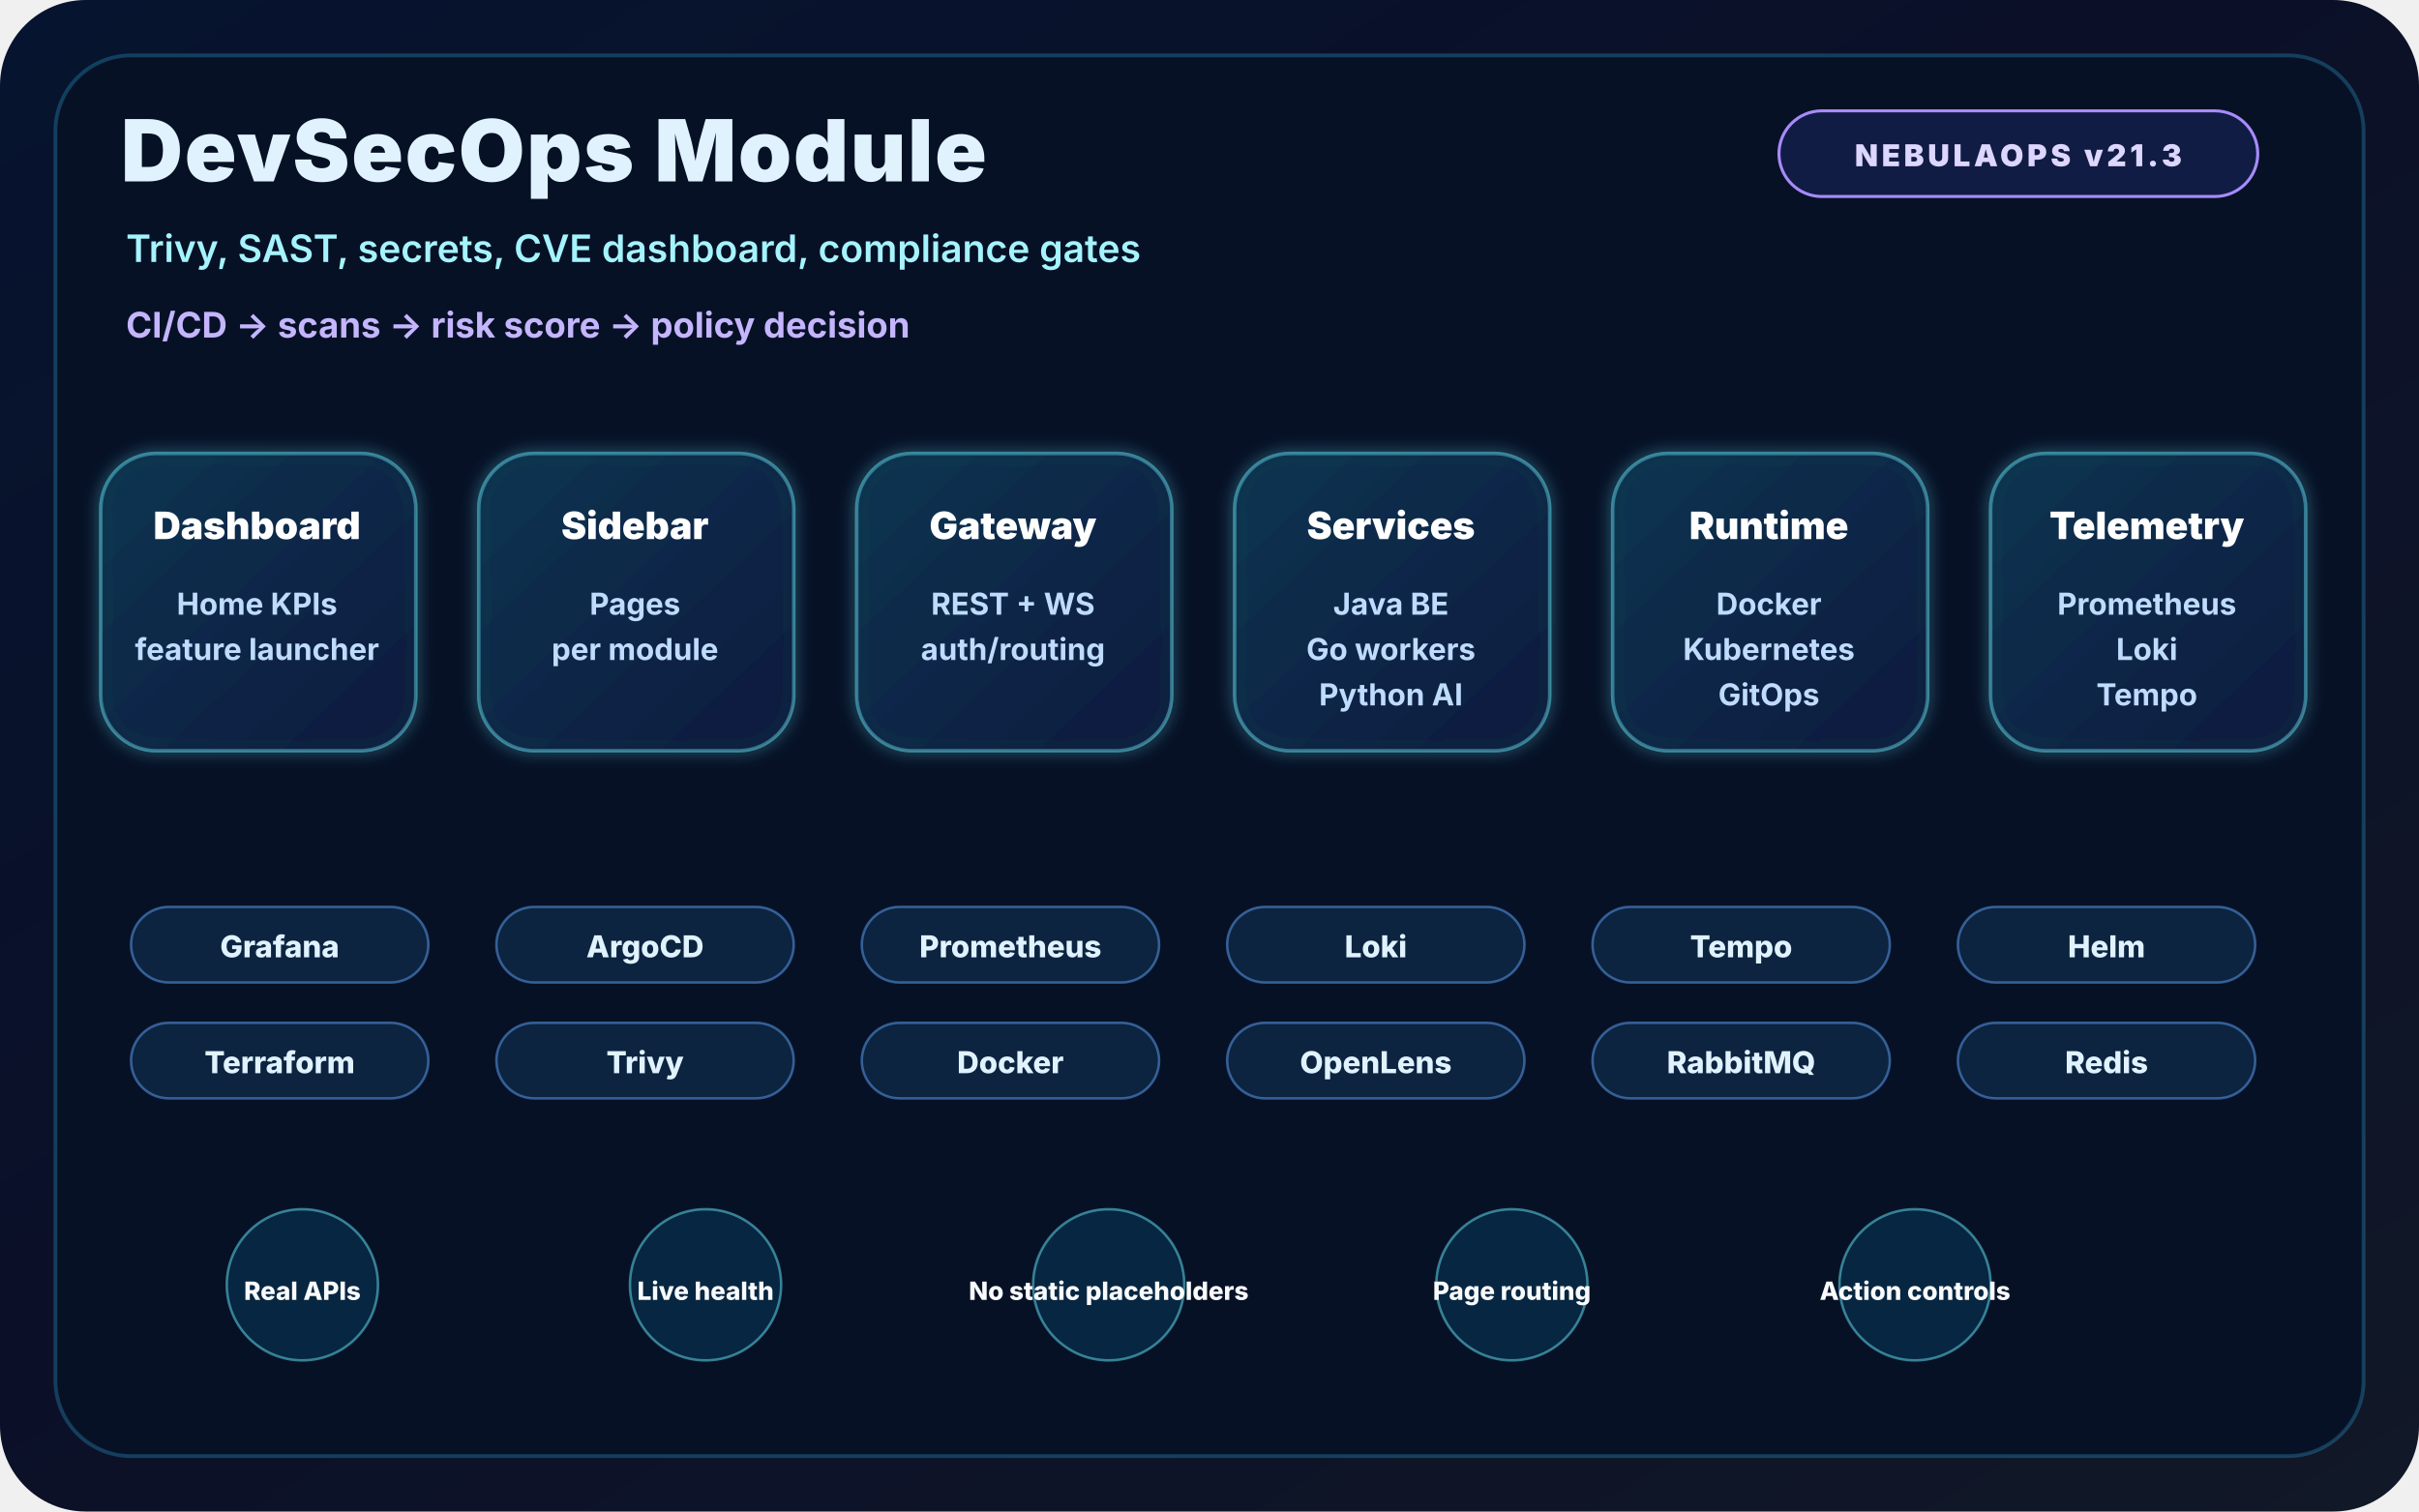
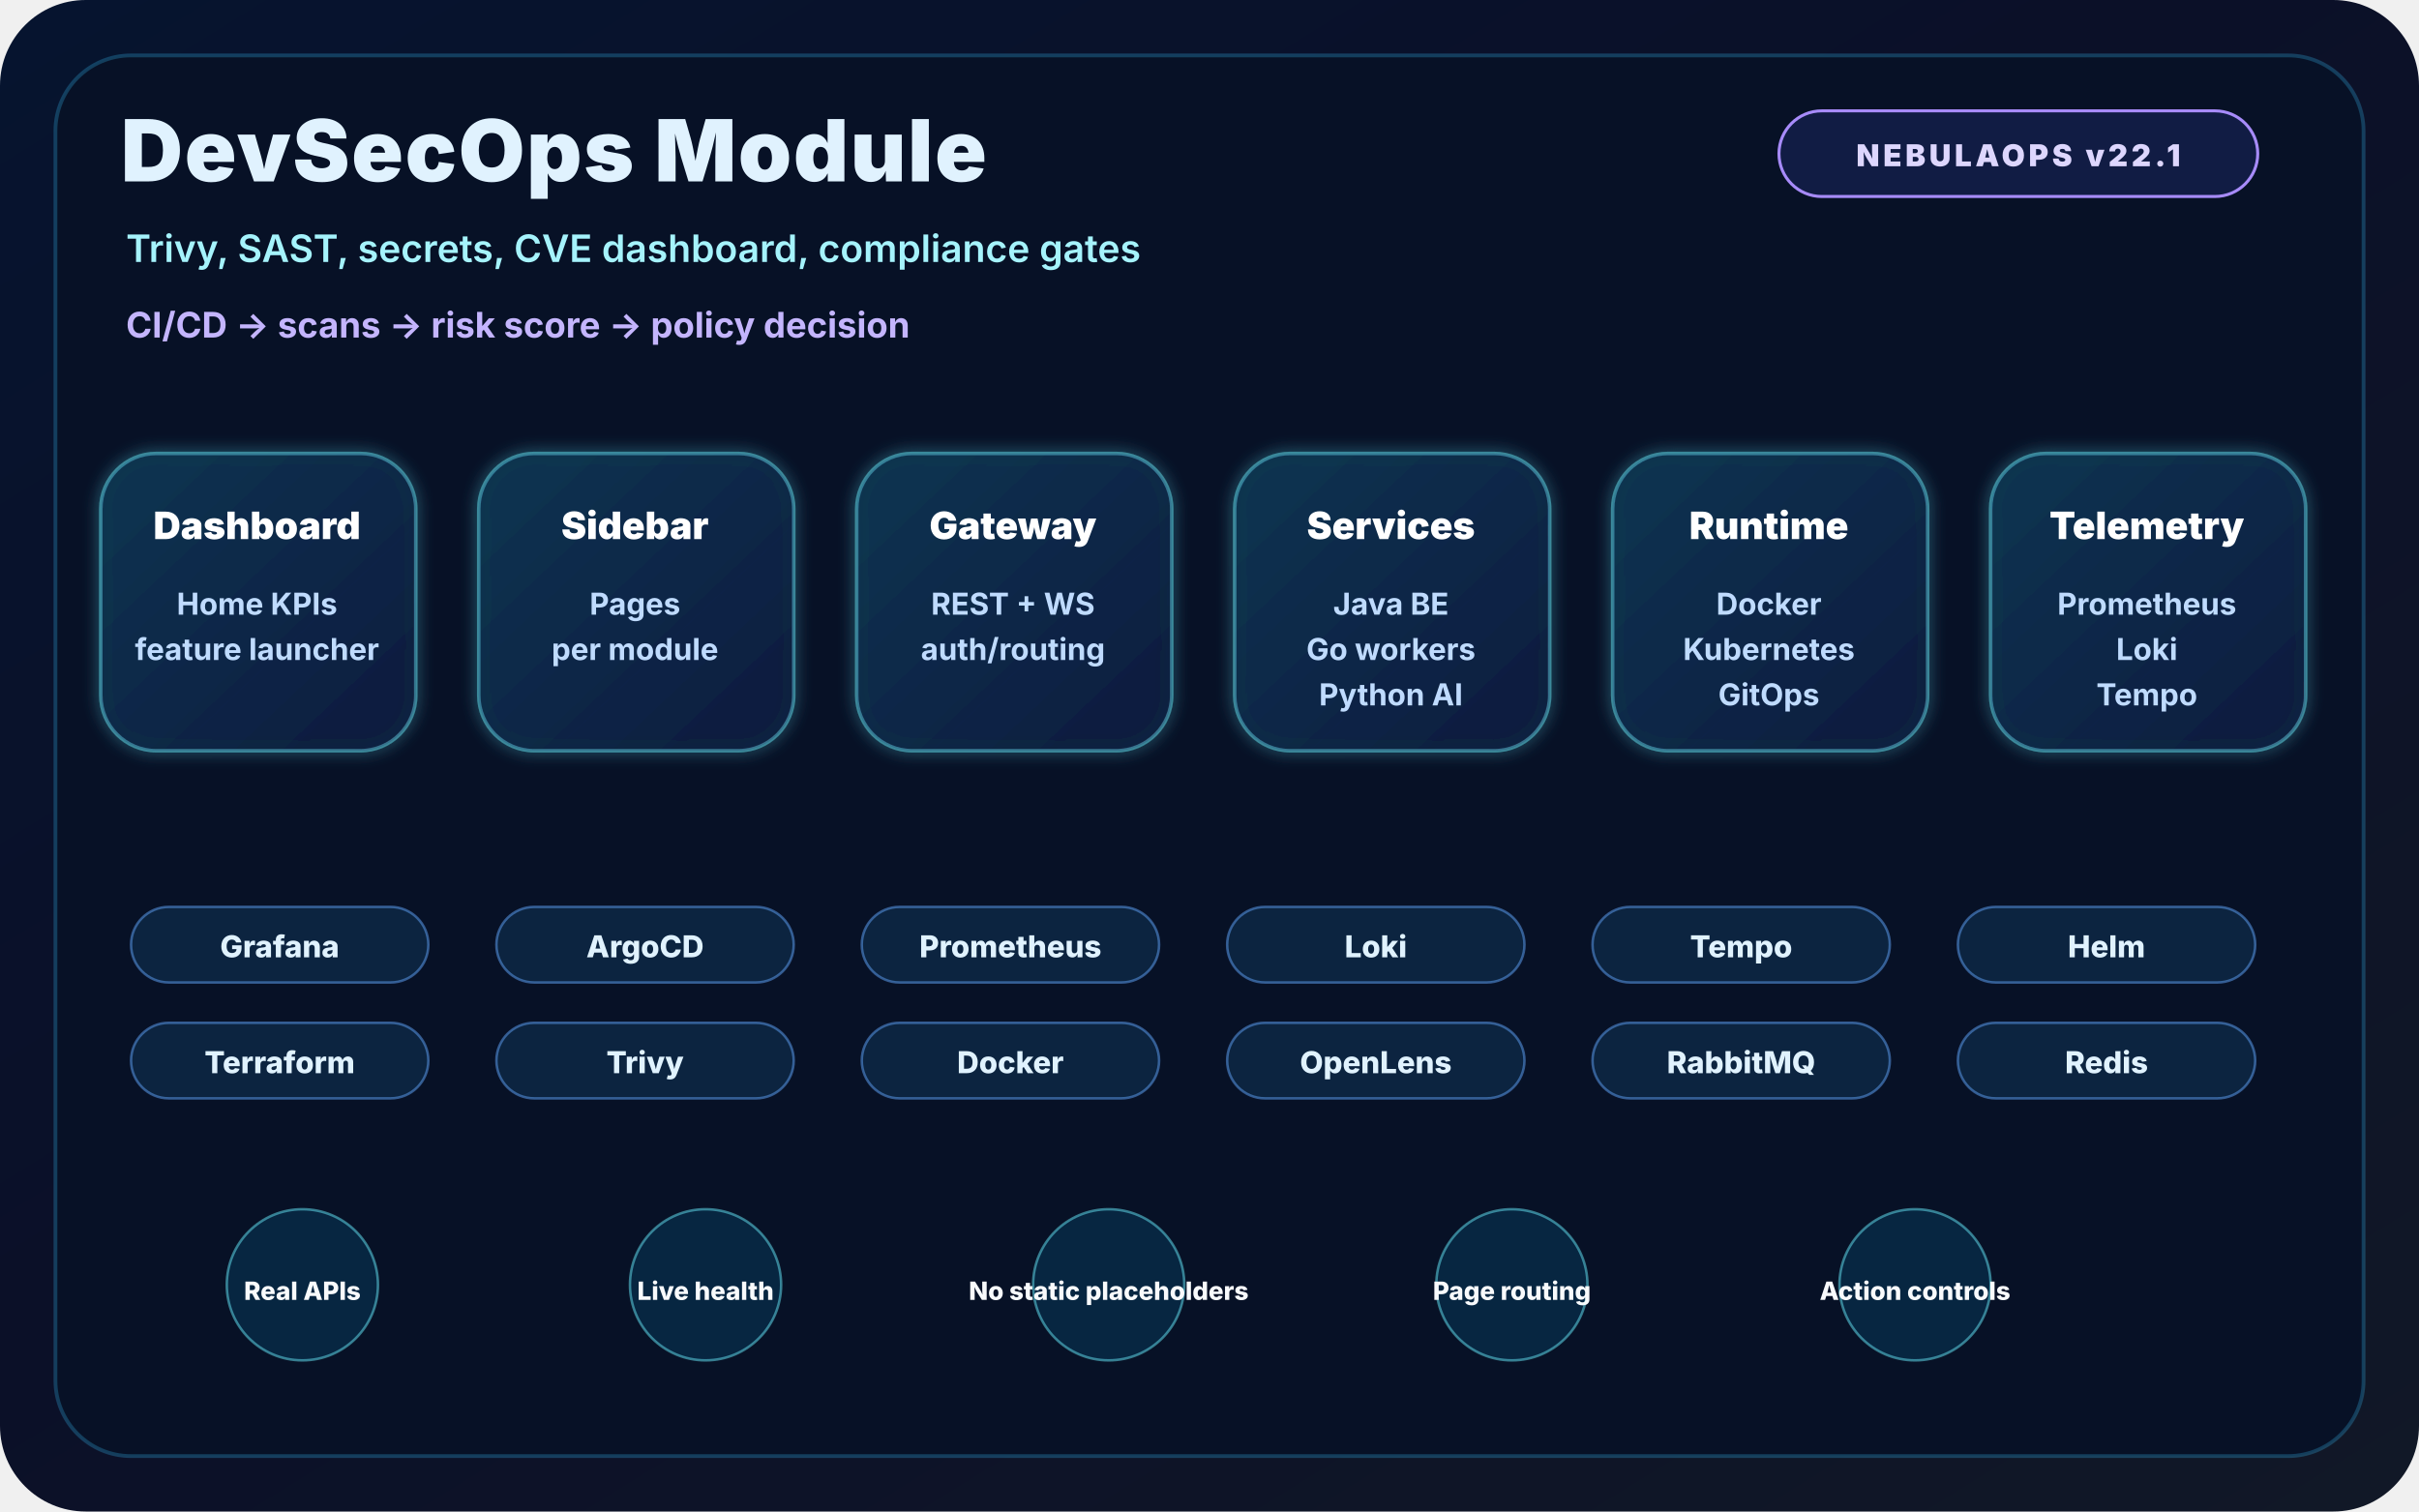
- <svg xmlns="http://www.w3.org/2000/svg" aria-label="NebulaOps v21.3 DevSecOps Module" role="img" viewBox="0 0 960 600">
+ <svg xmlns="http://www.w3.org/2000/svg" aria-label="NebulaOps v22.1 DevSecOps Module" role="img" viewBox="0 0 960 600">
  <defs>
    <linearGradient id="bg" x1="0" x2="1" y1="0" y2="1">
      <stop offset="0" stop-color="#06142f" />
      <stop offset=".45" stop-color="#0b1028" />
      <stop offset="1" stop-color="#111827" />
    </linearGradient>
    <linearGradient id="card" x1="0" x2="1" y1="0" y2="1">
      <stop offset="0" stop-color="#0f3552" stop-opacity=".96" />
      <stop offset="1" stop-color="#111a3d" stop-opacity=".92" />
    </linearGradient>
    <linearGradient id="accent" x1="0" x2="1" y1="0" y2="0">
      <stop offset="0" stop-color="#38bdf8" />
      <stop offset=".5" stop-color="#8b5cf6" />
      <stop offset="1" stop-color="#22d3ee" />
    </linearGradient>
    <filter id="glow">
      <feGaussianBlur result="b" stdDeviation="3" />
      <feMerge>
        <feMergeNode in="b" />
        <feMergeNode in="SourceGraphic" />
      </feMerge>
    </filter>
    <style>
            .bg {
                fill: url(#bg)
            }

            .panel {
                fill: #071126;
                stroke: #38bdf8;
                stroke-opacity: .26;
                stroke-width: 1.5
            }

            .node rect {
                fill: url(#card);
                stroke: #67e8f9;
                stroke-opacity: .42;
                stroke-width: 1.4;
                filter: url(#glow)
            }

            .link {
                fill: none;
                stroke: url(#accent);
                stroke-width: 4;
                stroke-linecap: round;
                stroke-dasharray: 9 9;
                opacity: .8
            }

            .title {
                font: 900 34px Inter, Arial, sans-serif;
                fill: #e0f2fe;
                letter-spacing: .02em
            }

            .sub {
                font: 600 15px Inter, Arial, sans-serif;
                fill: #a5f3fc
            }

            .flow {
                font: 700 14px Inter, Arial, sans-serif;
                fill: #c4b5fd
            }

            .h {
                font: 900 15px Inter, Arial, sans-serif;
                fill: #fff
            }

            .b {
                font: 700 12px Inter, Arial, sans-serif;
                fill: #bfdbfe
            }

            .chip {
                fill: #0c2440;
                stroke: #60a5fa;
                stroke-opacity: .5
            }

            .chipText {
                font: 800 12px Inter, Arial, sans-serif;
                fill: #e0f2fe
            }

            .pulse {
                fill: #0ea5e9;
                fill-opacity: .14;
                stroke: #67e8f9;
                stroke-opacity: .5
            }

            .small {
                font: 800 10px Inter, Arial, sans-serif;
                fill: #f8fafc
            }

            .badge {
                fill: #111c44;
                stroke: #a78bfa;
                stroke-width: 1.2
            }

            .badgeText {
                font: 900 12px Inter, Arial, sans-serif;
                fill: #ddd6fe;
                letter-spacing: .12em
            }
        </style>
  </defs>
  <rect class="bg" height="600" rx="34" width="960" />
  <rect class="panel" height="556" rx="30" width="916" x="22" y="22" />
  <rect class="badge" height="34" rx="17" width="190" x="706" y="44" />
-   <text class="badgeText" text-anchor="middle" x="801" y="66">NEBULAOPS v21.3</text>
+   <text class="badgeText" text-anchor="middle" x="801" y="66">NEBULAOPS v22.1</text>
  <text class="title" x="48" y="72">DevSecOps Module</text>
  <text class="sub" x="50" y="104">Trivy, SAST, secrets, CVE dashboard, compliance gates</text>
  <text class="flow" x="50" y="134">CI/CD → scans → risk score → policy decision</text>
  <g class="node" transform="translate(40,180)">
    <rect height="118" rx="22" width="125" />
    <text class="h" text-anchor="middle" x="62" y="34">Dashboard</text>
    <text class="b" dy="0" text-anchor="middle" x="62" y="64">Home KPIs</text>
    <text class="b" dy="18" text-anchor="middle" x="62" y="64">feature launcher</text>
  </g>
  <path class="link" d="M165 239 C 185 239 170 239 190 239" />
  <g class="node" transform="translate(190,180)">
    <rect height="118" rx="22" width="125" />
    <text class="h" text-anchor="middle" x="62" y="34">Sidebar</text>
    <text class="b" dy="0" text-anchor="middle" x="62" y="64">Pages</text>
    <text class="b" dy="18" text-anchor="middle" x="62" y="64">per module</text>
  </g>
  <path class="link" d="M315 239 C 335 239 320 239 340 239" />
  <g class="node" transform="translate(340,180)">
    <rect height="118" rx="22" width="125" />
    <text class="h" text-anchor="middle" x="62" y="34">Gateway</text>
    <text class="b" dy="0" text-anchor="middle" x="62" y="64">REST + WS</text>
    <text class="b" dy="18" text-anchor="middle" x="62" y="64">auth/routing</text>
  </g>
  <path class="link" d="M465 239 C 485 239 470 239 490 239" />
  <g class="node" transform="translate(490,180)">
    <rect height="118" rx="22" width="125" />
    <text class="h" text-anchor="middle" x="62" y="34">Services</text>
    <text class="b" dy="0" text-anchor="middle" x="62" y="64">Java BE</text>
    <text class="b" dy="18" text-anchor="middle" x="62" y="64">Go workers</text>
    <text class="b" dy="36" text-anchor="middle" x="62" y="64">Python AI</text>
  </g>
  <path class="link" d="M615 239 C 635 239 620 239 640 239" />
  <g class="node" transform="translate(640,180)">
    <rect height="118" rx="22" width="125" />
    <text class="h" text-anchor="middle" x="62" y="34">Runtime</text>
    <text class="b" dy="0" text-anchor="middle" x="62" y="64">Docker</text>
    <text class="b" dy="18" text-anchor="middle" x="62" y="64">Kubernetes</text>
    <text class="b" dy="36" text-anchor="middle" x="62" y="64">GitOps</text>
  </g>
  <path class="link" d="M765 239 C 785 239 770 239 790 239" />
  <g class="node" transform="translate(790,180)">
    <rect height="118" rx="22" width="125" />
    <text class="h" text-anchor="middle" x="62" y="34">Telemetry</text>
    <text class="b" dy="0" text-anchor="middle" x="62" y="64">Prometheus</text>
    <text class="b" dy="18" text-anchor="middle" x="62" y="64">Loki</text>
    <text class="b" dy="36" text-anchor="middle" x="62" y="64">Tempo</text>
  </g>
  <rect class="chip" height="30" rx="15" width="118" x="52" y="360" />
  <text class="chipText" dy="0" text-anchor="middle" x="111" y="380">Grafana</text>
  <rect class="chip" height="30" rx="15" width="118" x="197" y="360" />
  <text class="chipText" dy="0" text-anchor="middle" x="256" y="380">ArgoCD</text>
  <rect class="chip" height="30" rx="15" width="118" x="342" y="360" />
  <text class="chipText" dy="0" text-anchor="middle" x="401" y="380">Prometheus</text>
  <rect class="chip" height="30" rx="15" width="118" x="487" y="360" />
  <text class="chipText" dy="0" text-anchor="middle" x="546" y="380">Loki</text>
  <rect class="chip" height="30" rx="15" width="118" x="632" y="360" />
  <text class="chipText" dy="0" text-anchor="middle" x="691" y="380">Tempo</text>
  <rect class="chip" height="30" rx="15" width="118" x="777" y="360" />
  <text class="chipText" dy="0" text-anchor="middle" x="836" y="380">Helm</text>
  <rect class="chip" height="30" rx="15" width="118" x="52" y="406" />
  <text class="chipText" dy="46" text-anchor="middle" x="111" y="380">Terraform</text>
  <rect class="chip" height="30" rx="15" width="118" x="197" y="406" />
  <text class="chipText" dy="46" text-anchor="middle" x="256" y="380">Trivy</text>
  <rect class="chip" height="30" rx="15" width="118" x="342" y="406" />
  <text class="chipText" dy="46" text-anchor="middle" x="401" y="380">Docker</text>
  <rect class="chip" height="30" rx="15" width="118" x="487" y="406" />
  <text class="chipText" dy="46" text-anchor="middle" x="546" y="380">OpenLens</text>
  <rect class="chip" height="30" rx="15" width="118" x="632" y="406" />
  <text class="chipText" dy="46" text-anchor="middle" x="691" y="380">RabbitMQ</text>
  <rect class="chip" height="30" rx="15" width="118" x="777" y="406" />
  <text class="chipText" dy="46" text-anchor="middle" x="836" y="380">Redis</text>
  <circle class="pulse" cx="120" cy="510" r="30" />
  <text class="small" text-anchor="middle" x="120" y="516">Real APIs</text>
  <circle class="pulse" cx="280" cy="510" r="30" />
  <text class="small" text-anchor="middle" x="280" y="516">Live health</text>
  <circle class="pulse" cx="440" cy="510" r="30" />
  <text class="small" text-anchor="middle" x="440" y="516">No static placeholders</text>
  <circle class="pulse" cx="600" cy="510" r="30" />
  <text class="small" text-anchor="middle" x="600" y="516">Page routing</text>
  <circle class="pulse" cx="760" cy="510" r="30" />
  <text class="small" text-anchor="middle" x="760" y="516">Action controls</text>
</svg>
